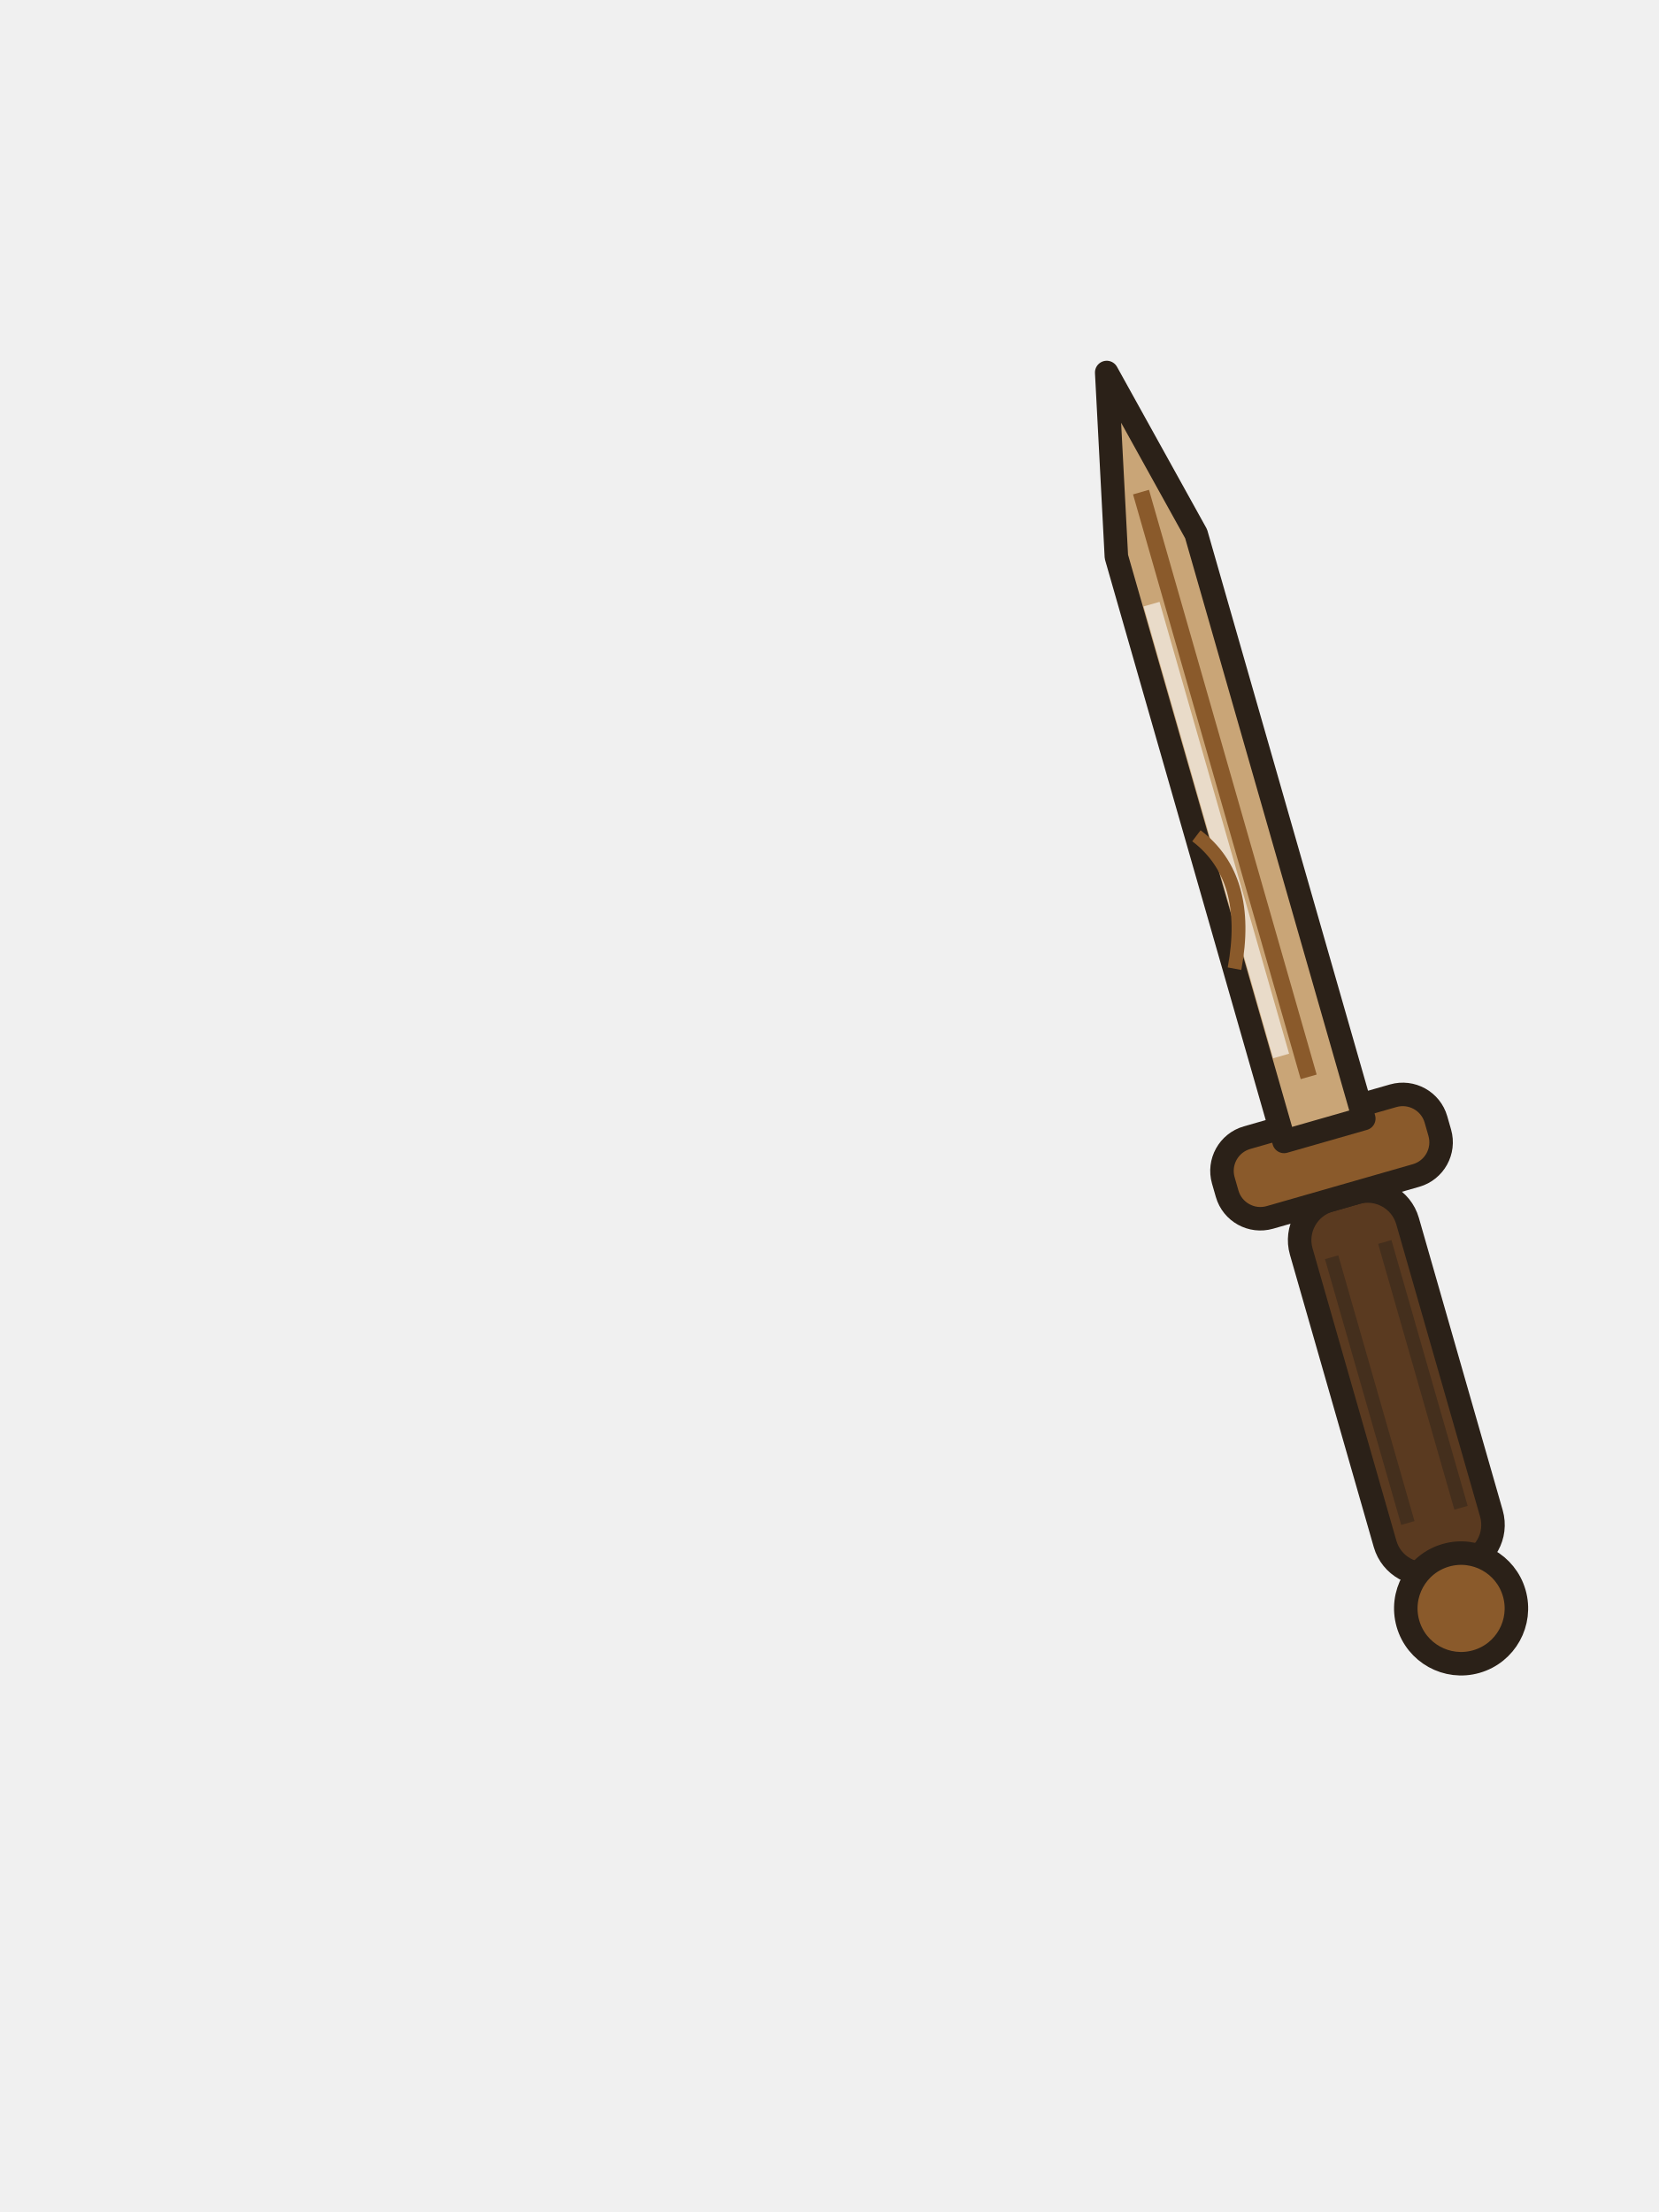
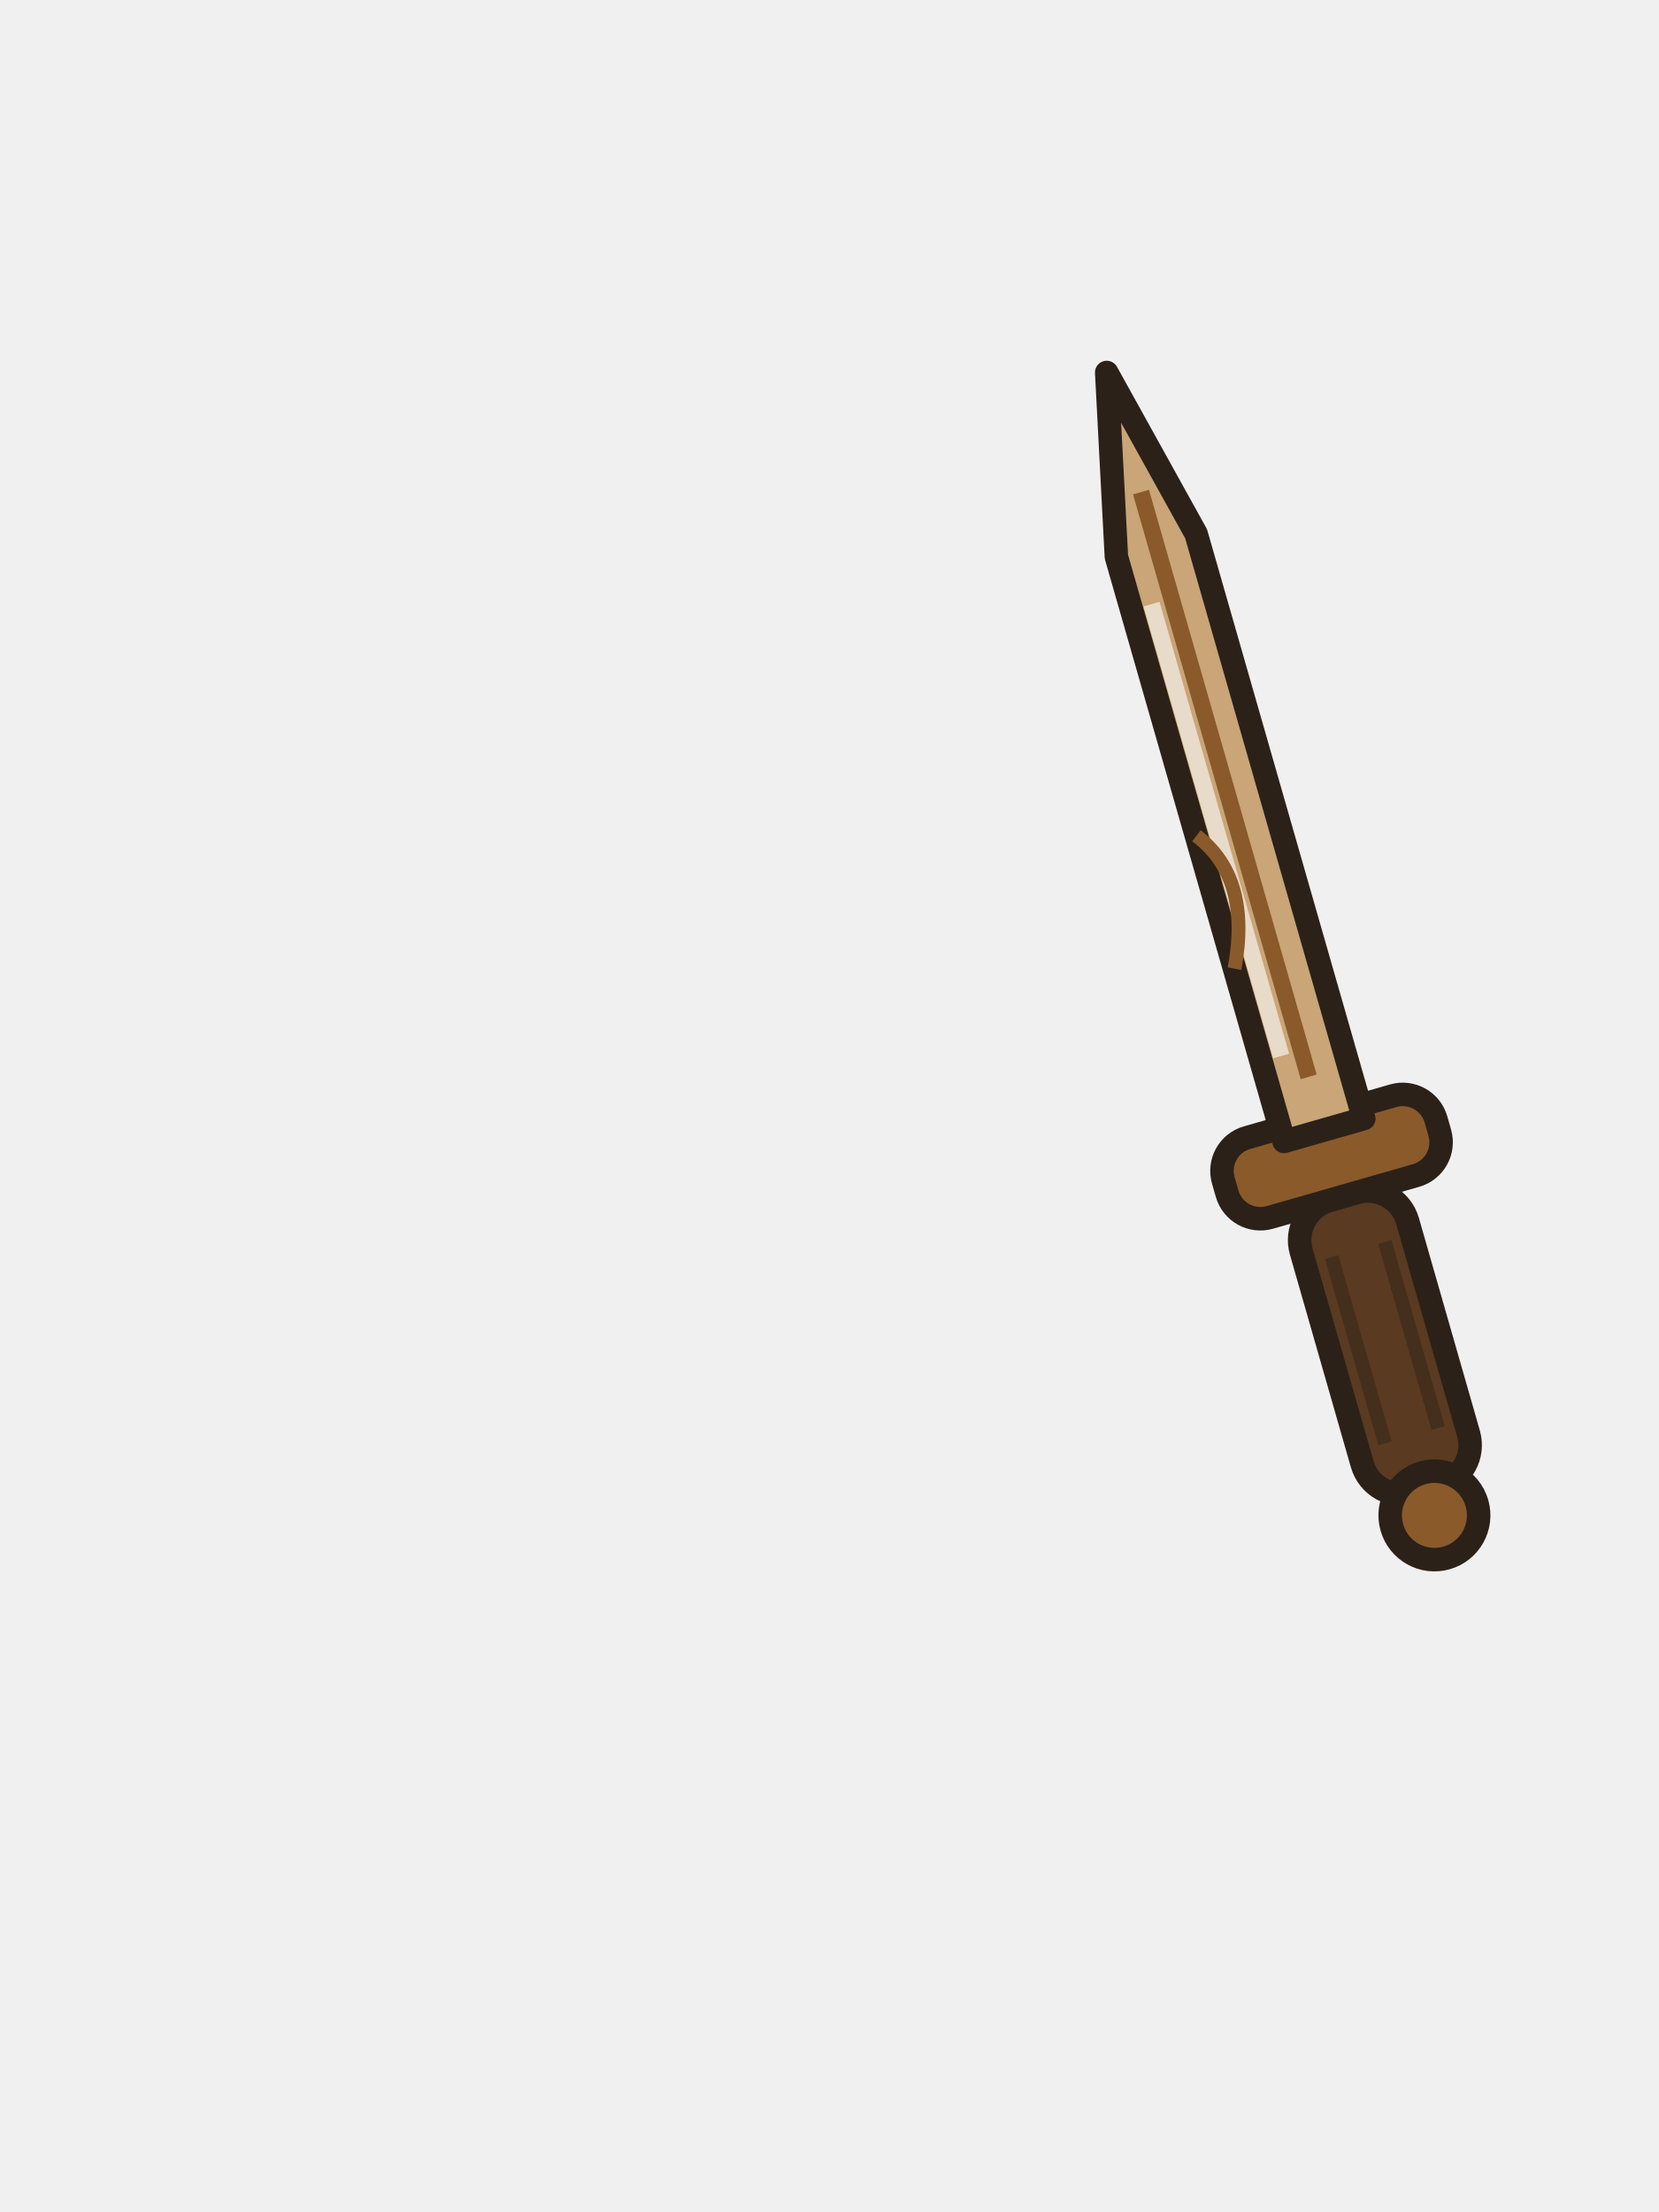
<svg xmlns="http://www.w3.org/2000/svg" width="120" height="160" viewBox="0 0 120 160">
  <g transform="rotate(-16 101 100)">
-     <rect x="97" y="86" width="8" height="28" rx="3" fill="#5a3a20" stroke="#2b2118" stroke-width="1.7" stroke-linejoin="round" stroke-linecap="round" />
-     <path d="M99,90 v20 M103,90 v20" stroke="#2b2118" stroke-width="1" opacity=".45" />
-     <circle cx="101" cy="117" r="4" fill="#8a5a2b" stroke="#2b2118" stroke-width="1.7" stroke-linejoin="round" stroke-linecap="round" />
+     <rect x="97" y="86" width="8" height="22" rx="3" fill="#5a3a20" stroke="#2b2118" stroke-width="1.7" stroke-linejoin="round" stroke-linecap="round" />
+     <path d="M99,90 v14 M103,90 v14" stroke="#2b2118" stroke-width="1" opacity=".45" />
+     <circle cx="101" cy="110" r="3.2" fill="#8a5a2b" stroke="#2b2118" stroke-width="1.7" stroke-linejoin="round" stroke-linecap="round" />
    <rect x="93" y="80" width="16" height="6" rx="2.5" fill="#8a5a2b" stroke="#2b2118" stroke-width="1.7" stroke-linejoin="round" stroke-linecap="round" />
    <path d="M98,81 v-44 l3,-13 l3,13 v44z" fill="#c9a577" stroke="#2b2118" stroke-width="1.7" stroke-linejoin="round" stroke-linecap="round" />
    <path d="M101,77 v-44" stroke="#8a5a2b" stroke-width="1.2" />
    <path d="M99.5,75 v-34" stroke="#fff" stroke-width="1.2" opacity=".6" />
    <path d="M98,58 q3,4 0,10" fill="none" stroke="#8a5a2b" stroke-width="1" />
  </g>
</svg>
